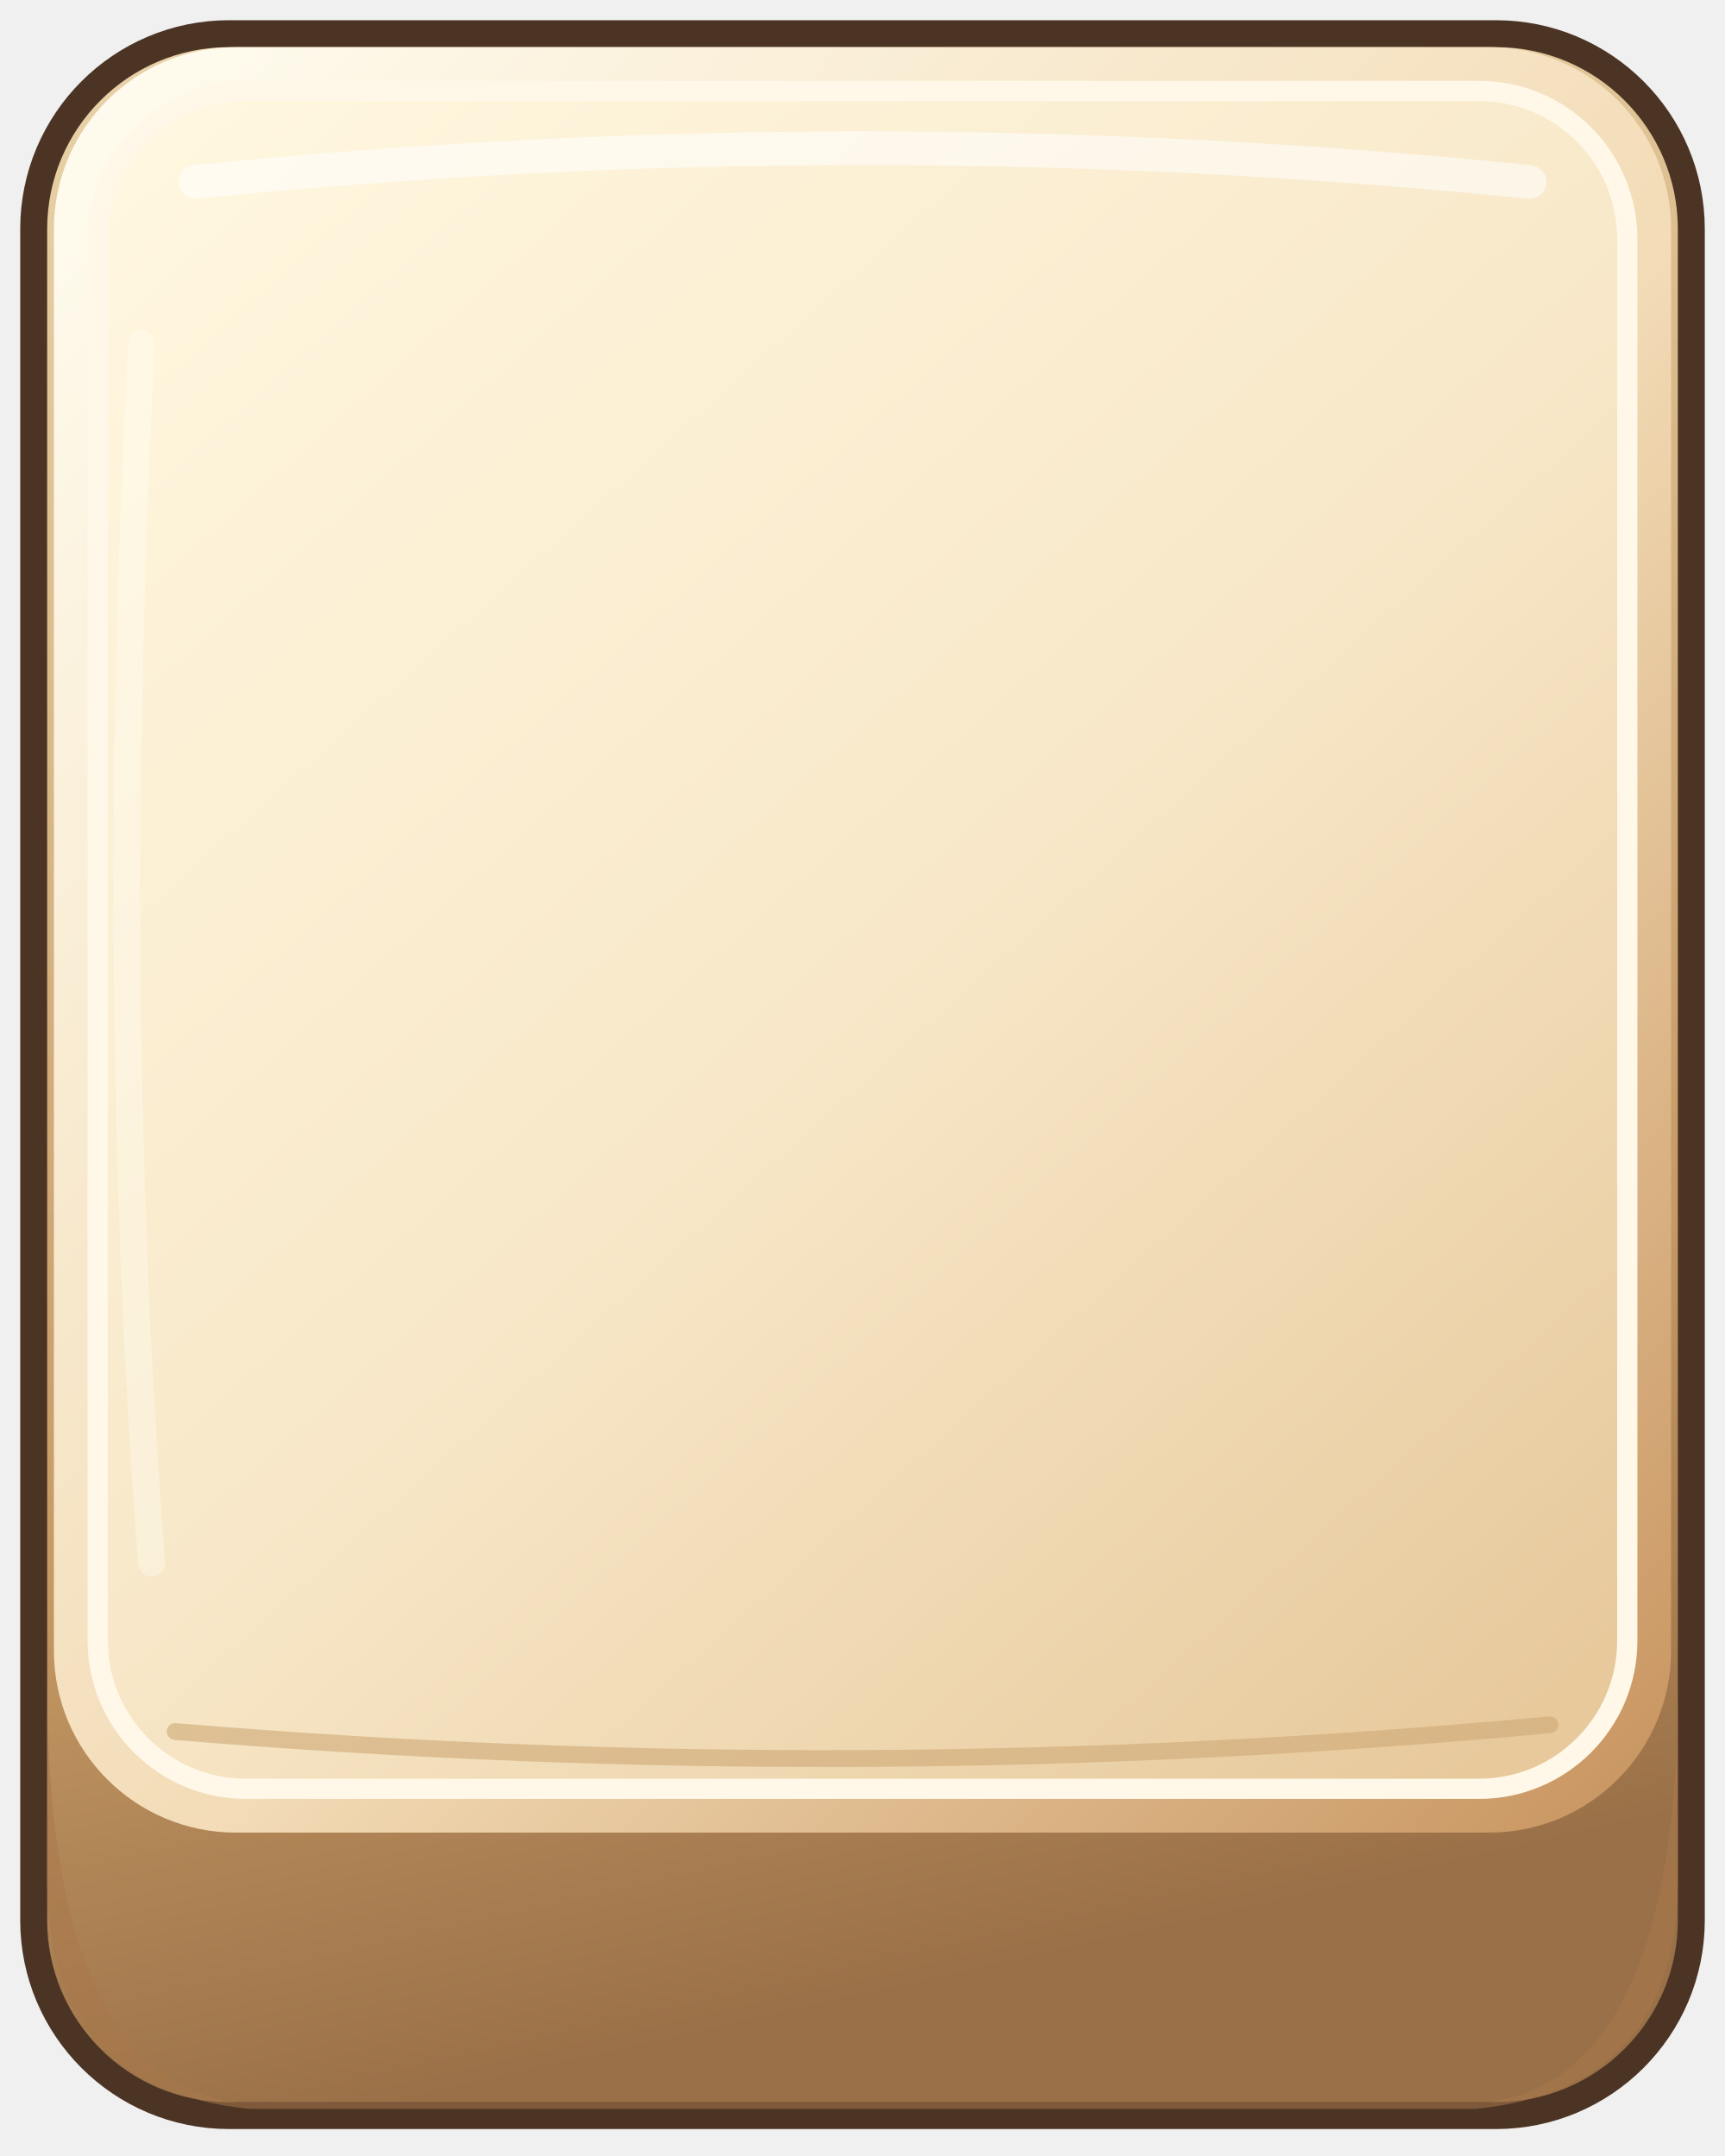
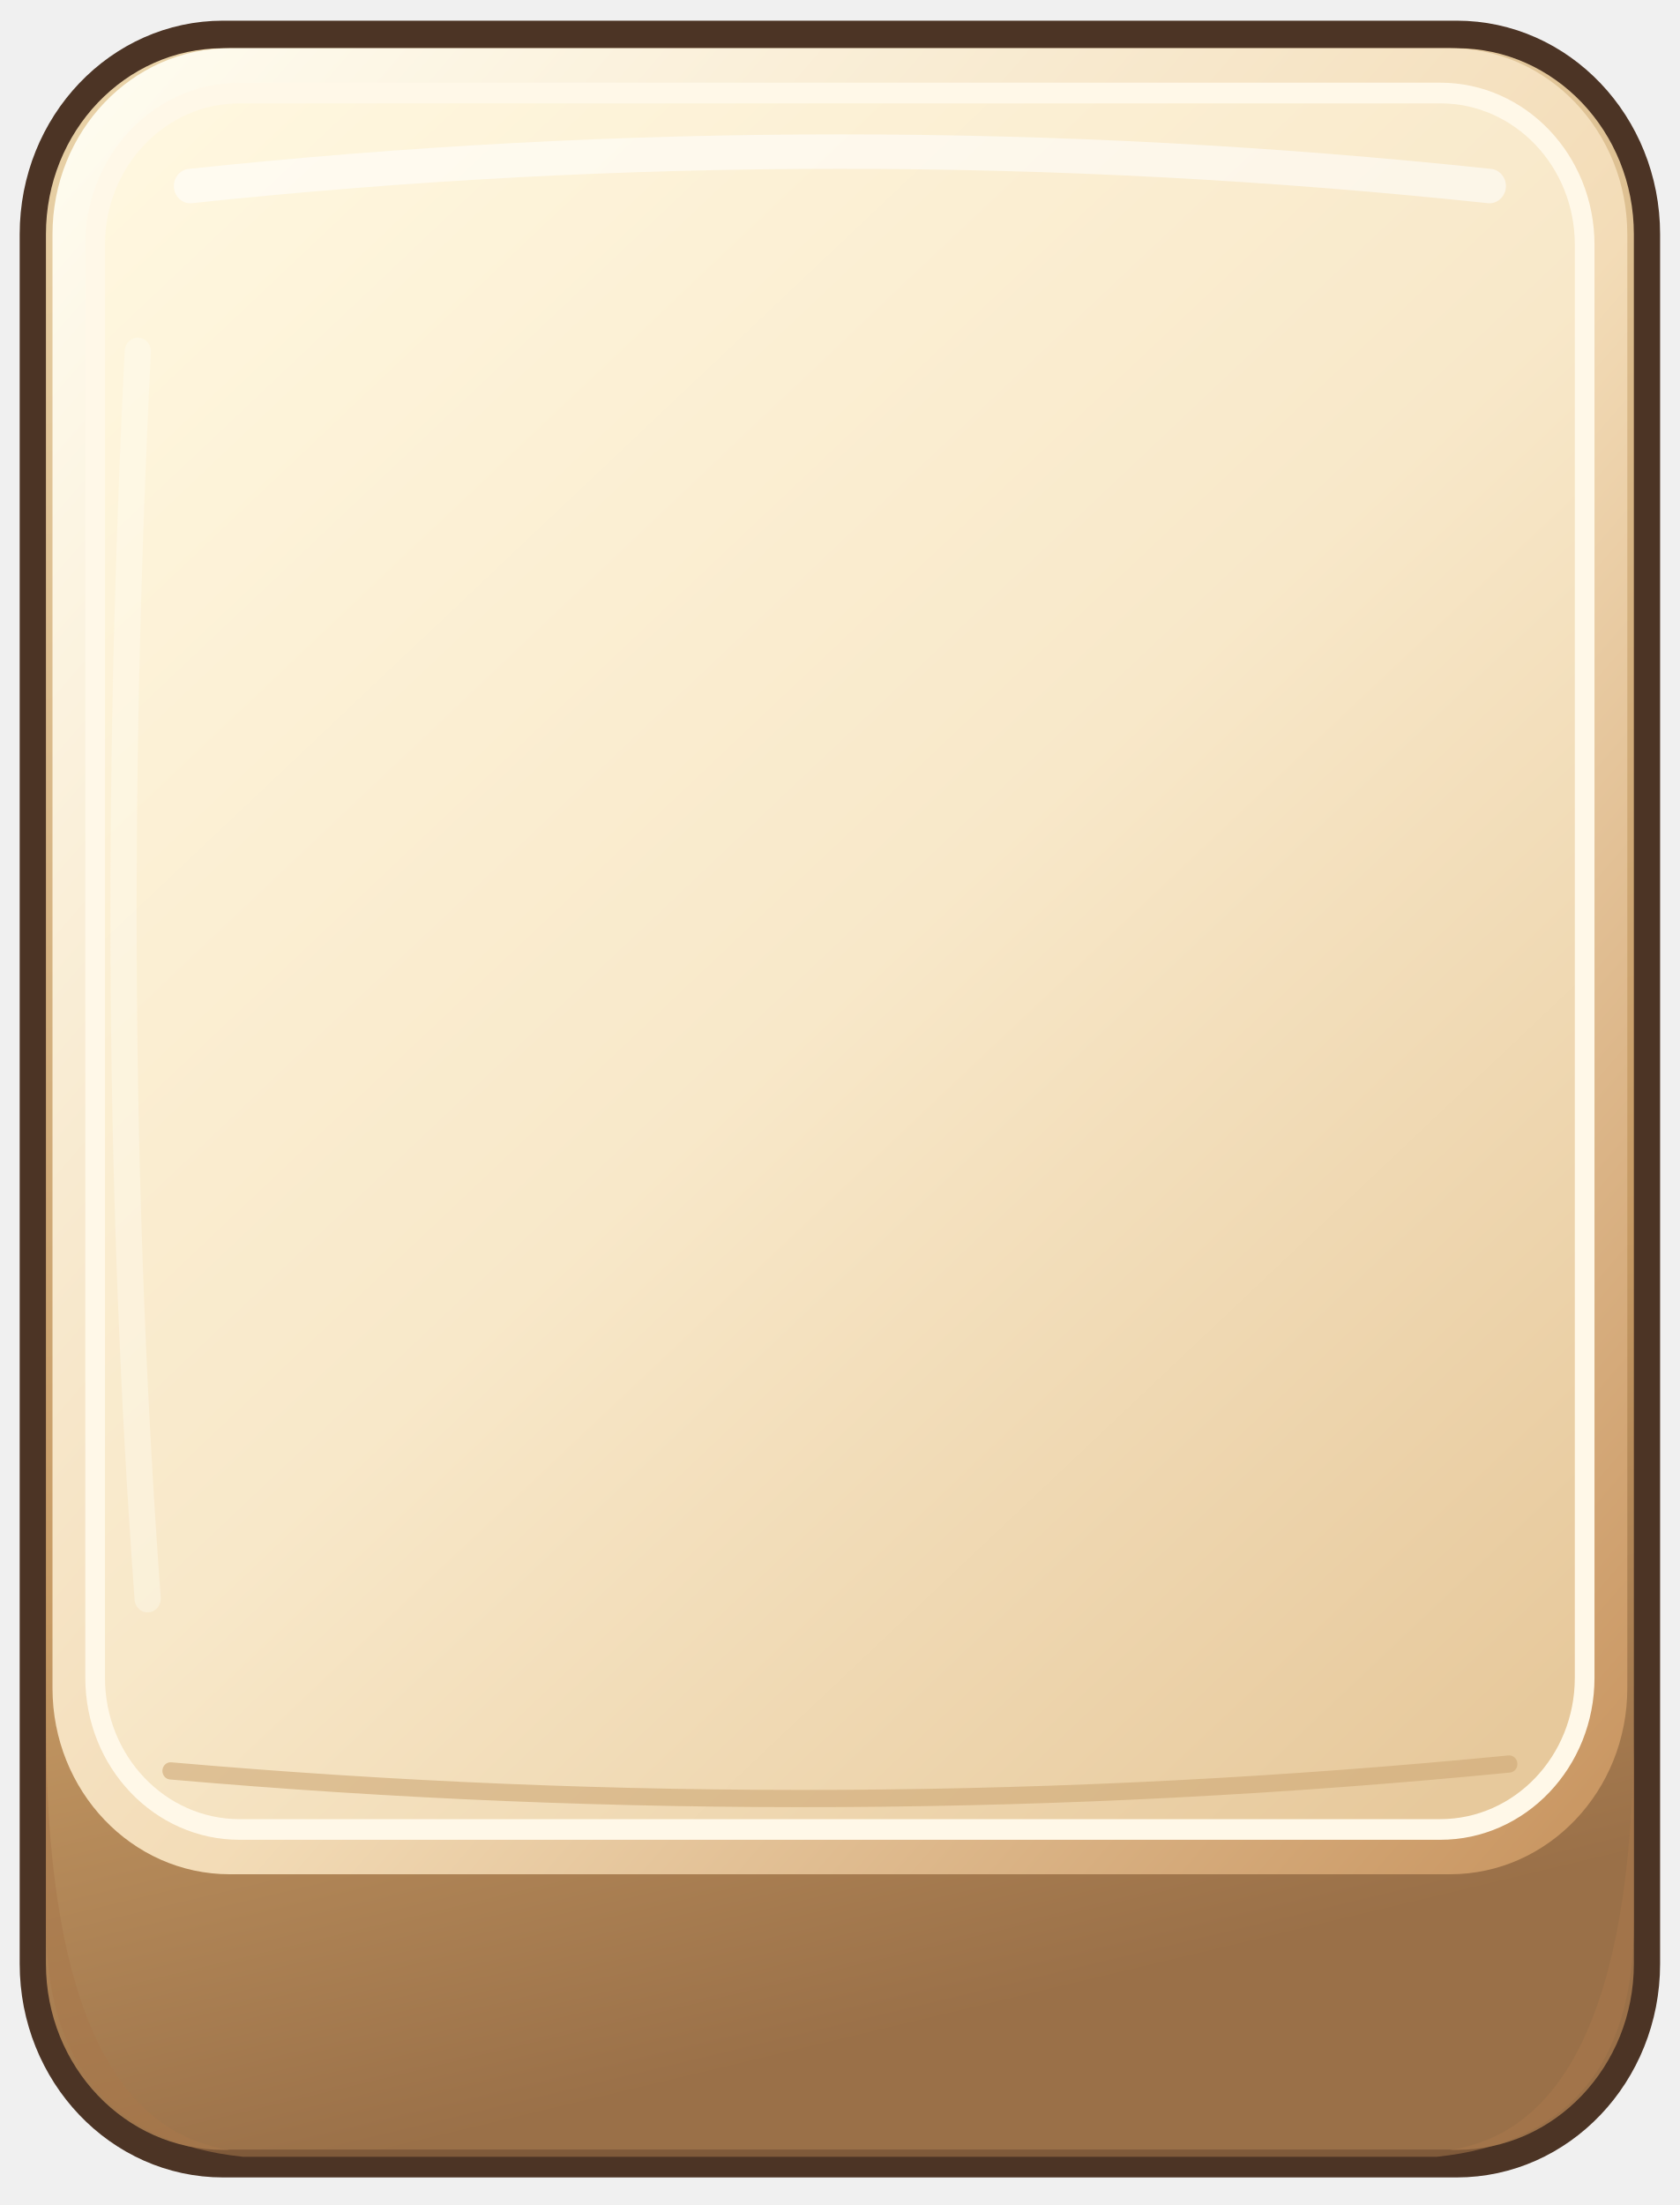
- <svg xmlns="http://www.w3.org/2000/svg" width="512" height="640" viewBox="0 0 512 640">
+ <svg xmlns="http://www.w3.org/2000/svg" width="512" height="672" viewBox="0 0 512 672">
  <defs>
    <linearGradient id="body" x1="0" y1="0" x2="0.18" y2="1">
      <stop offset="0" stop-color="#ead4aa" />
      <stop offset="0.72" stop-color="#c69a64" />
      <stop offset="1" stop-color="#9a7048" />
    </linearGradient>
    <linearGradient id="face" x1="0.08" y1="0" x2="0.88" y2="1">
      <stop offset="0" stop-color="#fff7df" />
      <stop offset="0.52" stop-color="#f8e8c9" />
      <stop offset="1" stop-color="#e7c99c" />
    </linearGradient>
    <linearGradient id="rim" x1="0" y1="0" x2="1" y2="1">
      <stop offset="0" stop-color="#fffdf1" />
      <stop offset="0.55" stop-color="#f3dcb7" />
      <stop offset="1" stop-color="#c7935e" />
    </linearGradient>
  </defs>
-   <rect x="10" y="10" width="492" height="618" rx="58" fill="url(#body)" stroke="#4c3425" stroke-width="8" />
-   <path d="M14 500 Q14 616 70 624 H442 Q498 616 498 500 V558 Q498 620 438 626 H74 Q14 620 14 558 Z" fill="#a8774b" opacity="0.56" />
-   <rect x="16" y="14" width="480" height="530" rx="54" fill="url(#rim)" />
-   <rect x="29" y="27" width="454" height="504" rx="44" fill="url(#face)" stroke="#fff8e8" stroke-width="6" />
-   <path d="M58 54 Q256 34 454 54" fill="none" stroke="#ffffff" stroke-width="10" stroke-linecap="round" opacity="0.55" />
-   <path d="M42 102 Q32 294 45 464" fill="none" stroke="#fffef5" stroke-width="8" stroke-linecap="round" opacity="0.34" />
-   <path d="M52 514 Q256 531 460 512" fill="none" stroke="#cfaa77" stroke-width="5" stroke-linecap="round" opacity="0.62" />
+   <g transform="scale(1 1.05)">
+     <rect x="10" y="10" width="492" height="618" rx="58" fill="url(#body)" stroke="#4c3425" stroke-width="8" />
+     <path d="M14 500 Q14 616 70 624 H442 Q498 616 498 500 V558 Q498 620 438 626 H74 Q14 620 14 558 Z" fill="#a8774b" opacity="0.56" />
+     <rect x="16" y="14" width="480" height="530" rx="54" fill="url(#rim)" />
+     <rect x="29" y="27" width="454" height="504" rx="44" fill="url(#face)" stroke="#fff8e8" stroke-width="6" />
+     <path d="M58 54 Q256 34 454 54" fill="none" stroke="#ffffff" stroke-width="10" stroke-linecap="round" opacity="0.55" />
+     <path d="M42 102 Q32 294 45 464" fill="none" stroke="#fffef5" stroke-width="8" stroke-linecap="round" opacity="0.34" />
+     <path d="M52 514 Q256 531 460 512" fill="none" stroke="#cfaa77" stroke-width="5" stroke-linecap="round" opacity="0.62" />
+   </g>
</svg>
